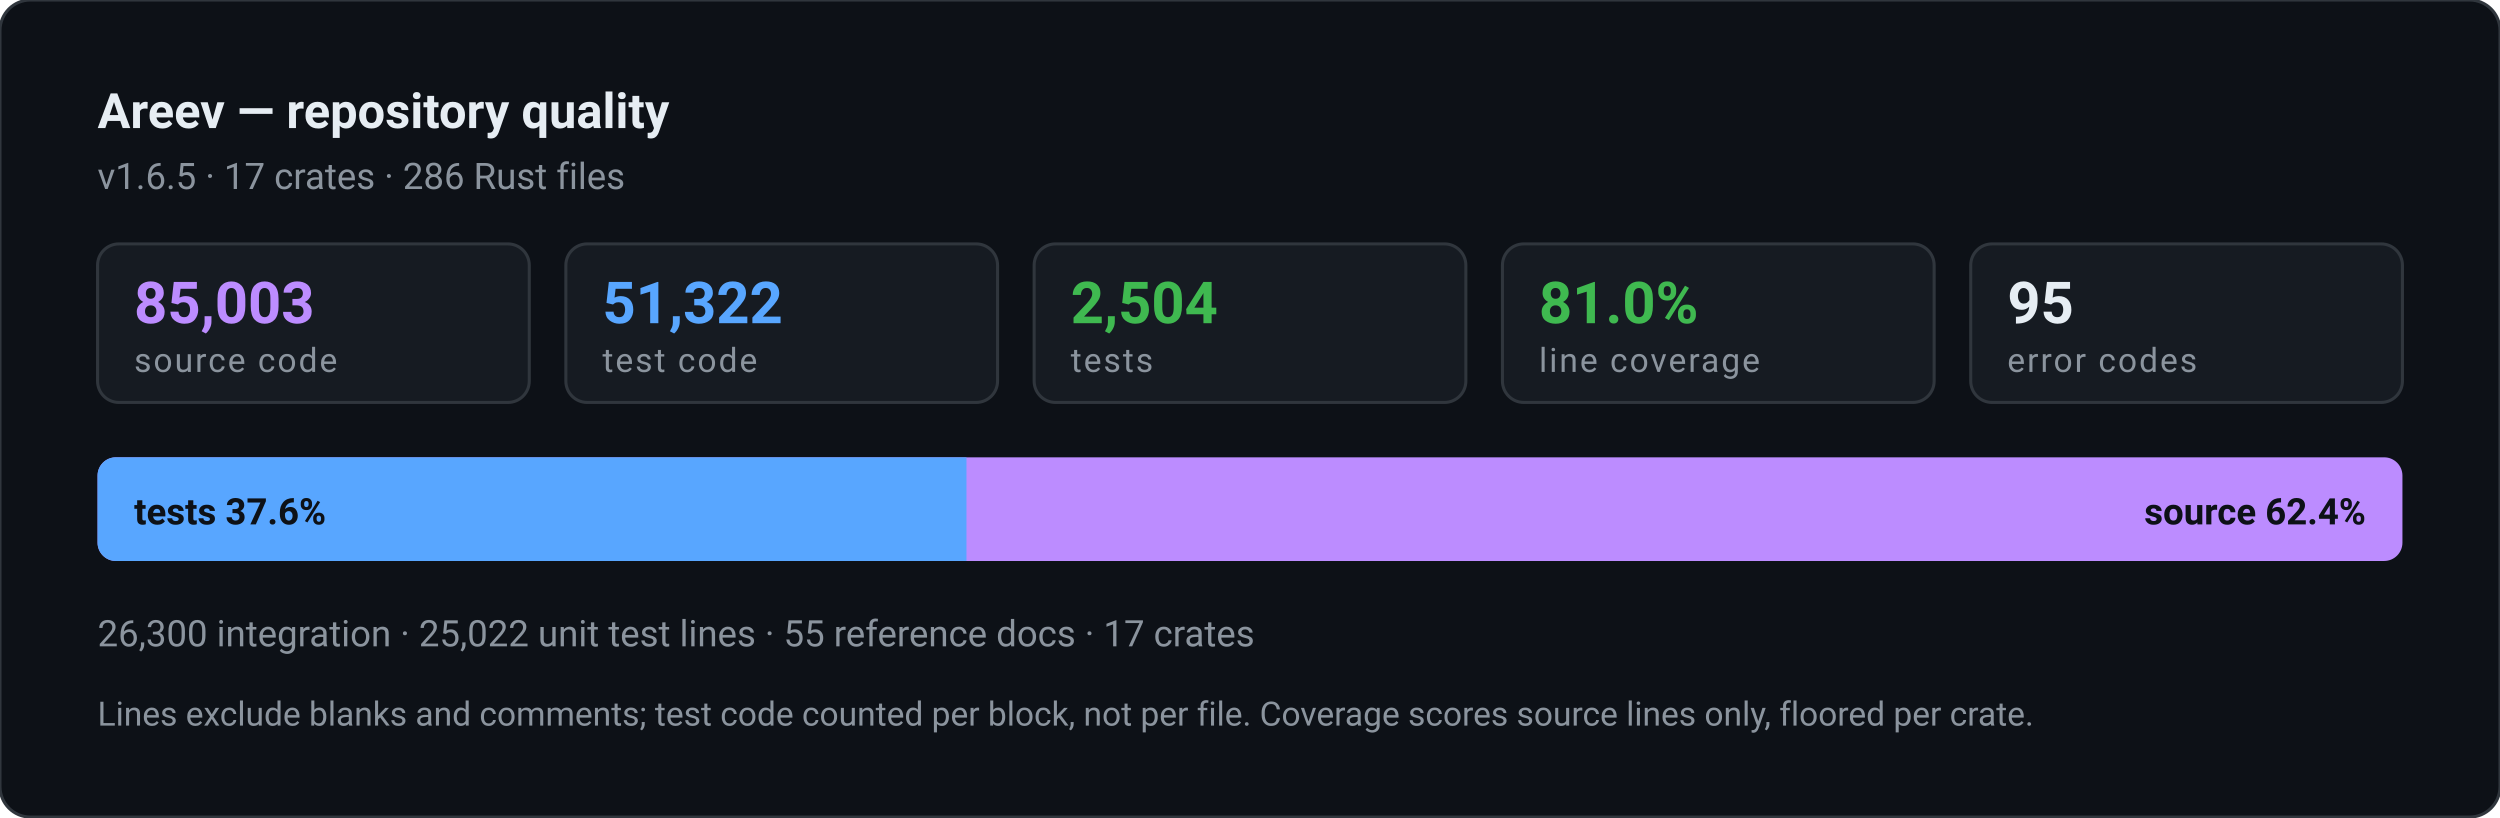
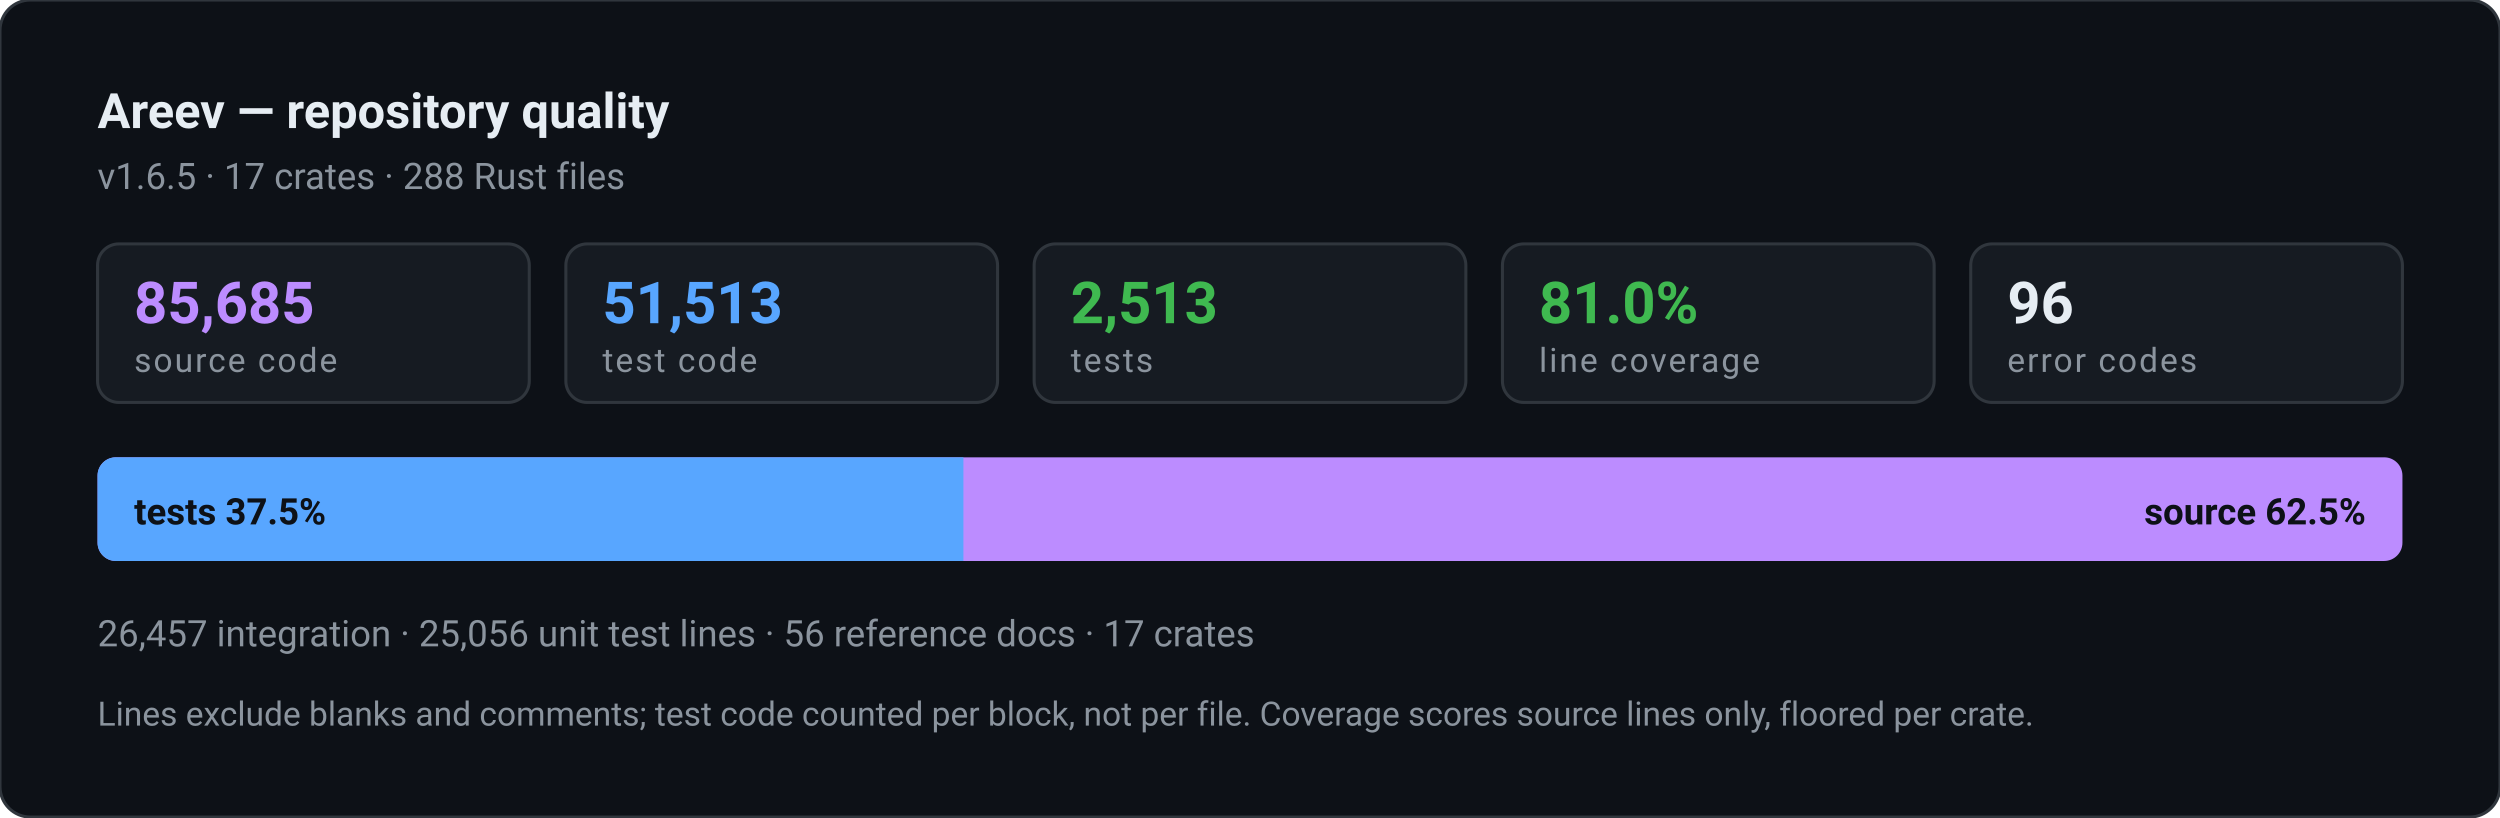
- <svg xmlns="http://www.w3.org/2000/svg" width="820" height="268" viewBox="0 0 820 268" role="img" aria-label="Areev repository quality: 51,322 lines of test code against 85,003 lines of source, 2,504 tests, 81.0% line coverage">
+ <svg xmlns="http://www.w3.org/2000/svg" width="820" height="268" viewBox="0 0 820 268" role="img" aria-label="Areev repository quality: 51,513 lines of test code against 85,685 lines of source, 2,513 tests, 81.0% line coverage">
  <style>text{font-family:ui-sans-serif,-apple-system,"Segoe UI",Roboto,Helvetica,Arial,sans-serif}.n{font-weight:700;font-variant-numeric:tabular-nums}.l{font-size:11px;letter-spacing:.06em;text-transform:uppercase}</style>
  <rect width="820" height="268" rx="10" fill="#0d1117" stroke="#30363d" />
  <text x="32" y="42" class="n" font-size="16" fill="#e6edf3">Areev — repository quality</text>
-   <text x="32" y="62" font-size="12" fill="#8b949e">v1.6.5 · 17 crates · 286 Rust files</text>
+   <text x="32" y="62" font-size="12" fill="#8b949e">v1.6.5 · 17 crates · 288 Rust files</text>
  <rect x="32.0" y="80" width="141.6" height="52" rx="7" fill="#161b22" stroke="#30363d" />
-   <text x="44.0" y="106" class="n" font-size="19" fill="#bc8cff">85,003</text>
+   <text x="44.0" y="106" class="n" font-size="19" fill="#bc8cff">85,685</text>
  <text x="44.0" y="122" class="l" fill="#8b949e">source code</text>
  <rect x="185.6" y="80" width="141.6" height="52" rx="7" fill="#161b22" stroke="#30363d" />
-   <text x="197.6" y="106" class="n" font-size="19" fill="#58a6ff">51,322</text>
+   <text x="197.6" y="106" class="n" font-size="19" fill="#58a6ff">51,513</text>
  <text x="197.6" y="122" class="l" fill="#8b949e">test code</text>
  <rect x="339.2" y="80" width="141.6" height="52" rx="7" fill="#161b22" stroke="#30363d" />
-   <text x="351.2" y="106" class="n" font-size="19" fill="#3fb950">2,504</text>
+   <text x="351.2" y="106" class="n" font-size="19" fill="#3fb950">2,513</text>
  <text x="351.2" y="122" class="l" fill="#8b949e">tests</text>
  <rect x="492.8" y="80" width="141.6" height="52" rx="7" fill="#161b22" stroke="#30363d" />
  <text x="504.8" y="106" class="n" font-size="19" fill="#3fb950">81.0%</text>
  <text x="504.8" y="122" class="l" fill="#8b949e">line coverage</text>
  <rect x="646.4" y="80" width="141.6" height="52" rx="7" fill="#161b22" stroke="#30363d" />
-   <text x="658.4" y="106" class="n" font-size="19" fill="#e6edf3">95</text>
+   <text x="658.4" y="106" class="n" font-size="19" fill="#e6edf3">96</text>
  <text x="658.4" y="122" class="l" fill="#8b949e">error codes</text>
  <rect x="32" y="150" width="756" height="34" rx="6" fill="#bc8cff" />
-   <path d="M32 156a6 6 0 0 1 6-6h279v34h-279a6 6 0 0 1-6-6z" fill="#58a6ff" />
-   <text x="44" y="172" class="n" font-size="12" fill="#0d1117">tests 37.6%</text>
-   <text x="776" y="172" class="n" font-size="12" fill="#0d1117" text-anchor="end">source 62.4%</text>
-   <text x="32" y="212" font-size="12" fill="#8b949e">26,300 integration · 25,022 unit test lines · 55 reference docs · 17 crates</text>
+   <path d="M32 156a6 6 0 0 1 6-6h278v34h-278a6 6 0 0 1-6-6z" fill="#58a6ff" />
+   <text x="44" y="172" class="n" font-size="12" fill="#0d1117">tests 37.5%</text>
+   <text x="776" y="172" class="n" font-size="12" fill="#0d1117" text-anchor="end">source 62.5%</text>
+   <text x="32" y="212" font-size="12" fill="#8b949e">26,457 integration · 25,056 unit test lines · 56 reference docs · 17 crates</text>
  <text x="32" y="238" font-size="11" fill="#8b949e">Lines exclude blanks and comments; test code counted per block, not per file. Coverage scores source lines only, floored per crate.</text>
</svg>
